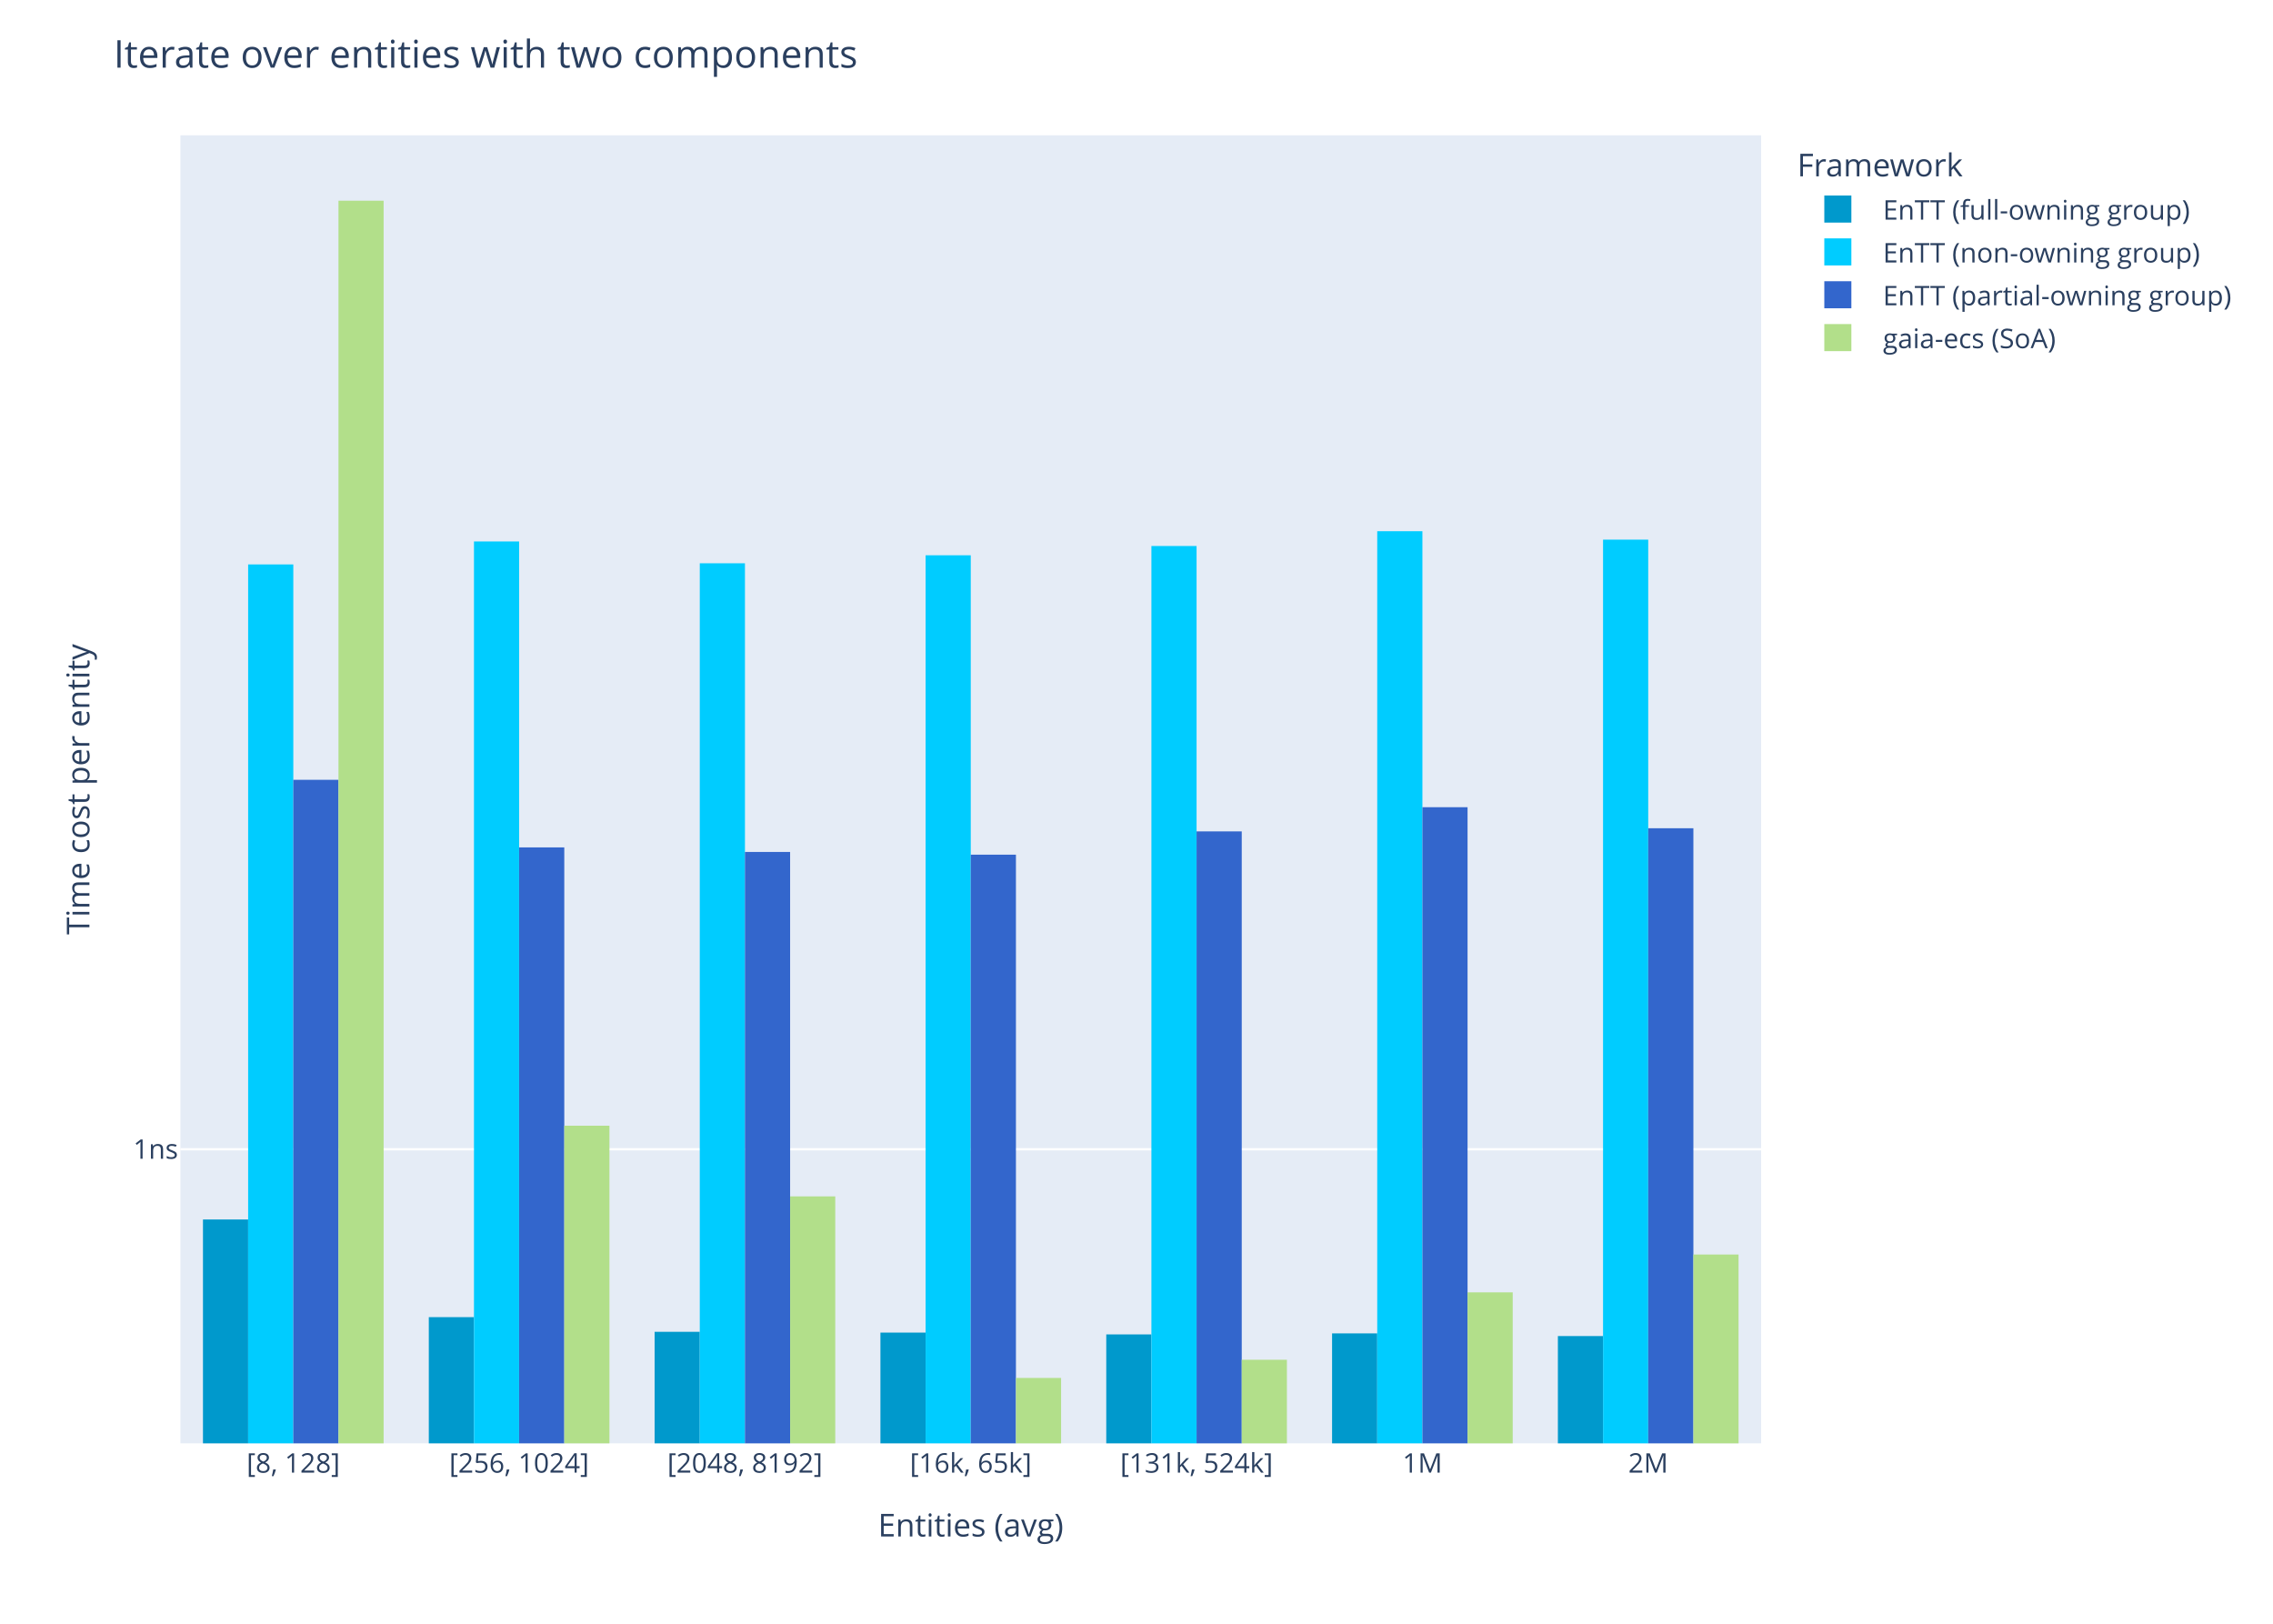
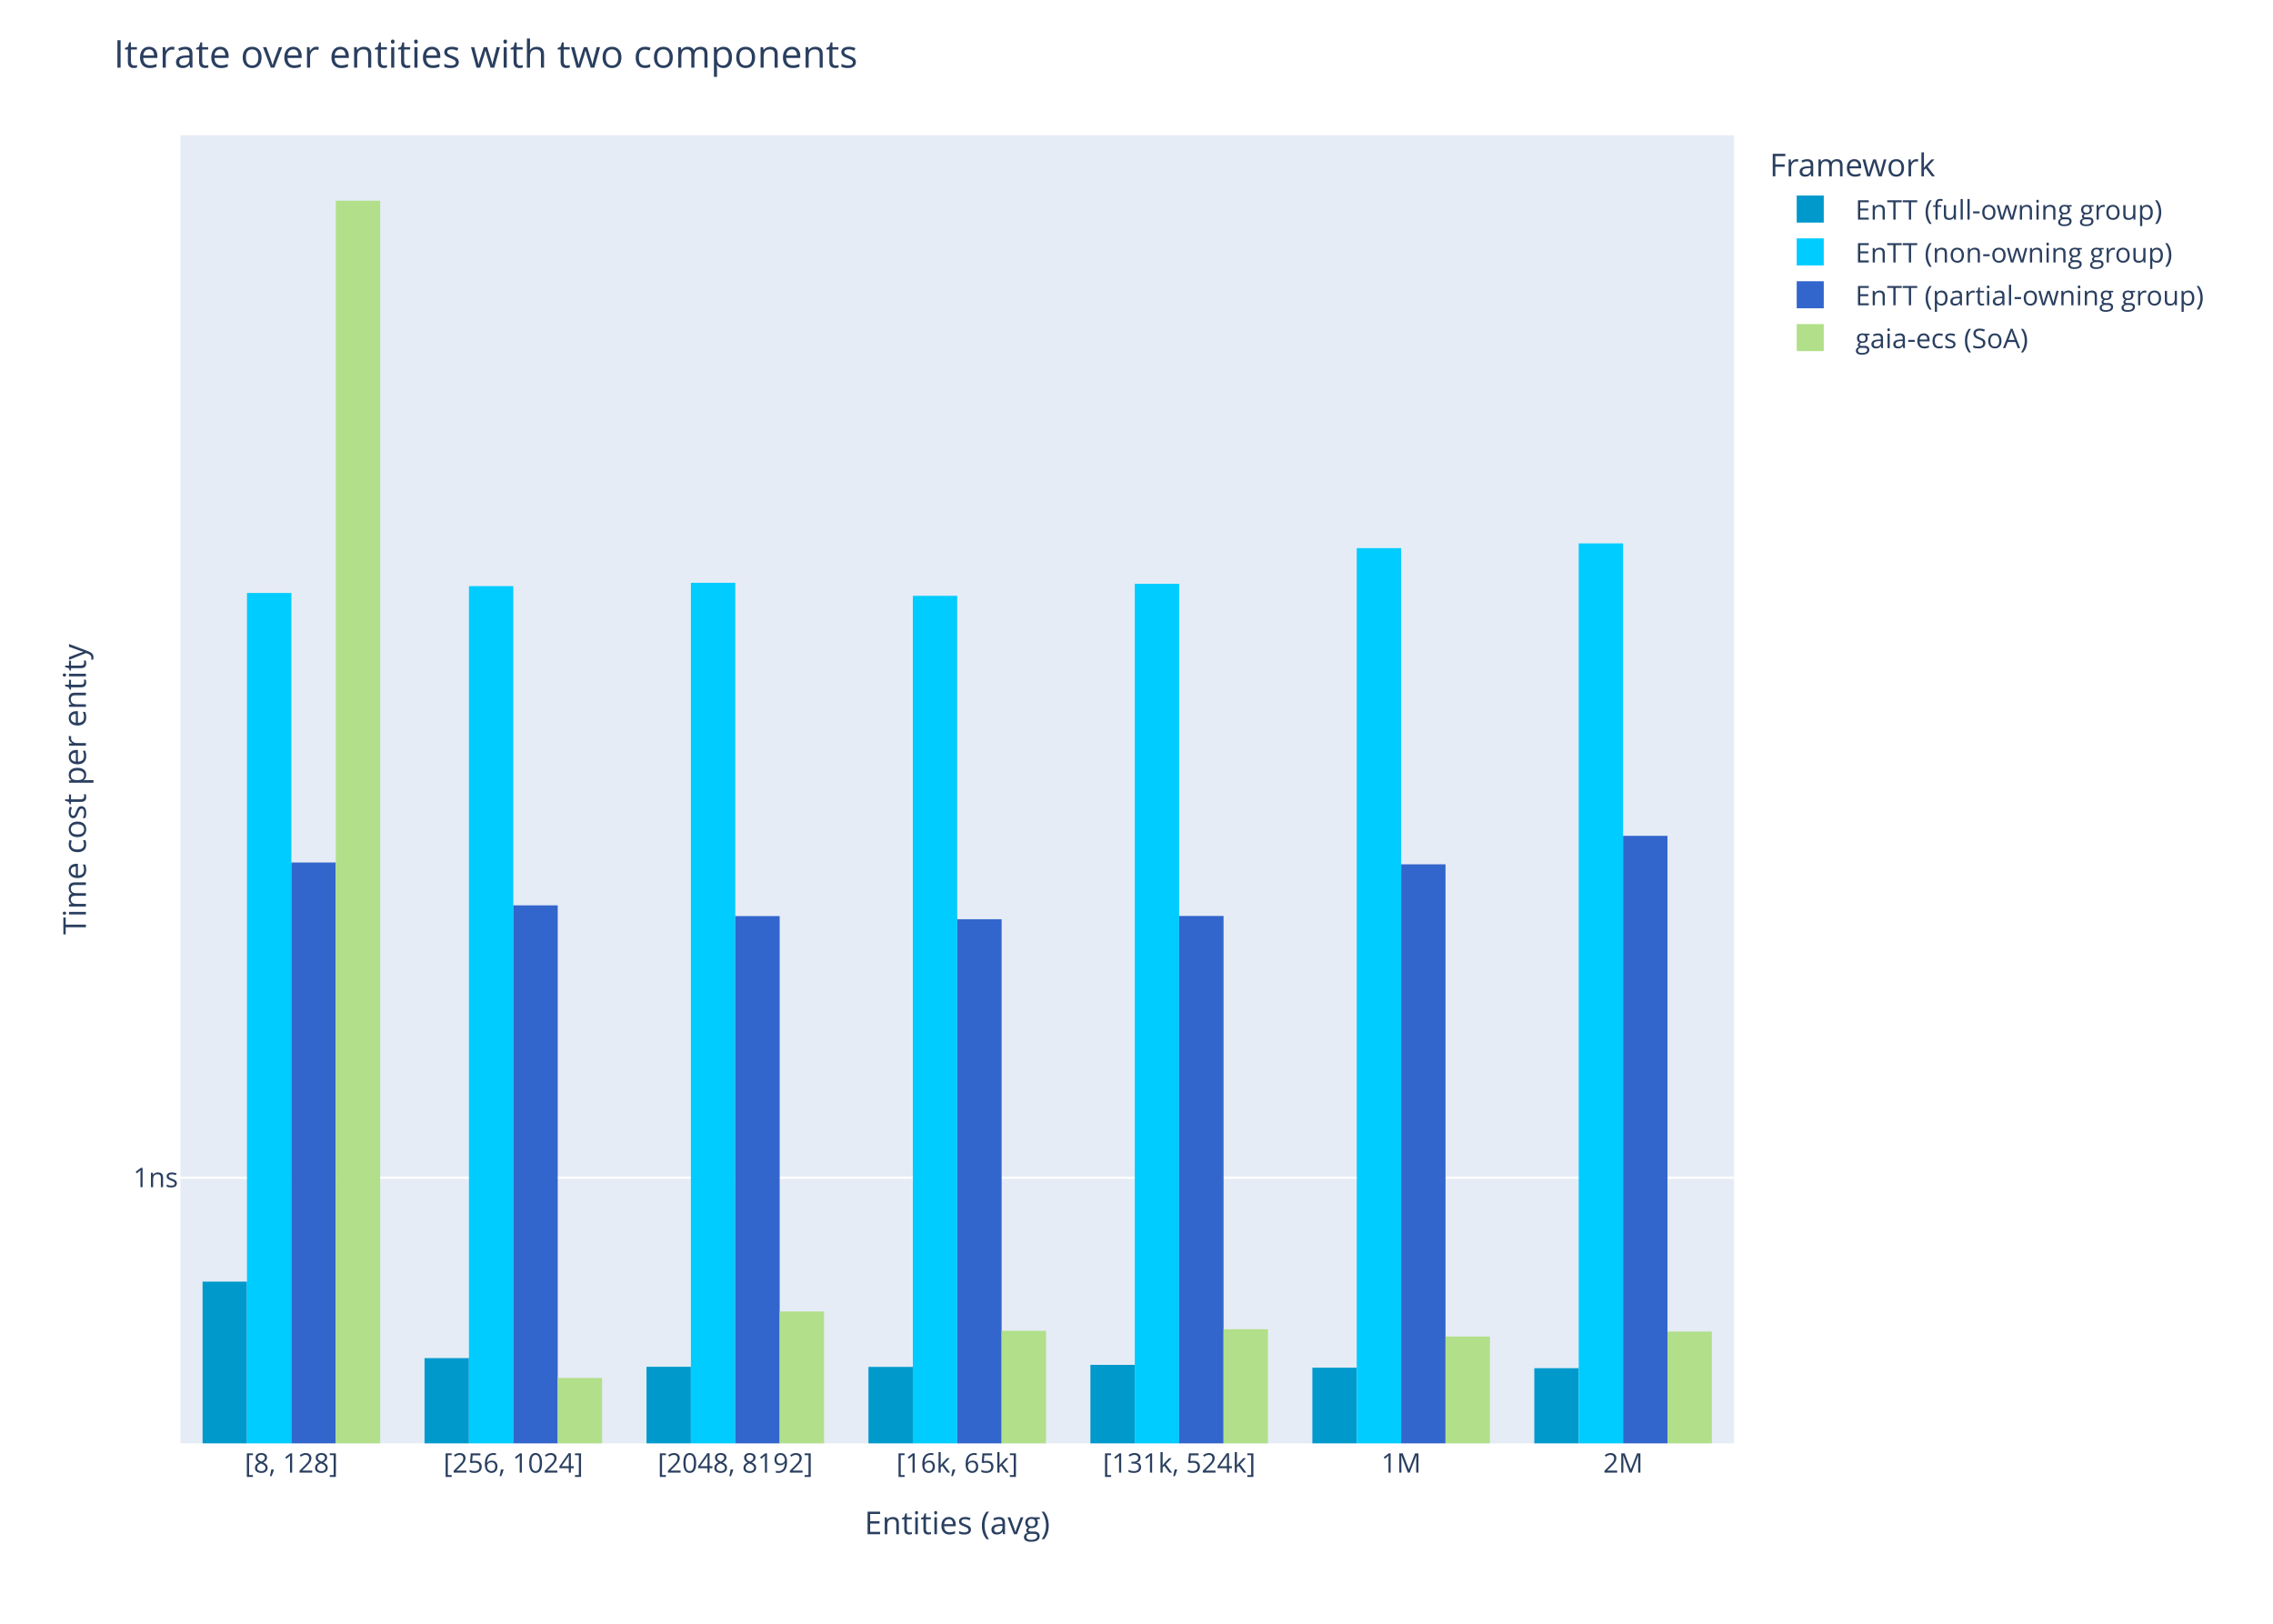
<svg xmlns="http://www.w3.org/2000/svg" class="main-svg" width="1008" height="720" style="" viewBox="0 0 1008 720">
  <rect x="0" y="0" width="1008" height="720" style="fill: rgb(255, 255, 255); fill-opacity: 1;" />
-   <defs id="defs-b5081a">
+   <defs id="defs-dd6b05">
    <g class="clips">
-       <clipPath id="clipb5081axyplot" class="plotclip">
-         <rect width="701" height="580" />
-       </clipPath>
-       <clipPath class="axesclip" id="clipb5081ax">
-         <rect x="80" y="0" width="701" height="720" />
-       </clipPath>
-       <clipPath class="axesclip" id="clipb5081ay">
+       <clipPath id="clipdd6b05xyplot" class="plotclip">
+         <rect width="689" height="580" />
+       </clipPath>
+       <clipPath class="axesclip" id="clipdd6b05x">
+         <rect x="80" y="0" width="689" height="720" />
+       </clipPath>
+       <clipPath class="axesclip" id="clipdd6b05y">
        <rect x="0" y="60" width="1008" height="580" />
      </clipPath>
-       <clipPath class="axesclip" id="clipb5081axy">
-         <rect x="80" y="60" width="701" height="580" />
+       <clipPath class="axesclip" id="clipdd6b05xy">
+         <rect x="80" y="60" width="689" height="580" />
      </clipPath>
    </g>
    <g class="gradients" />
    <g class="patterns" />
  </defs>
  <g class="bglayer">
-     <rect class="bg" x="80" y="60" width="701" height="580" style="fill: rgb(229, 236, 246); fill-opacity: 1; stroke-width: 0;" />
+     <rect class="bg" x="80" y="60" width="689" height="580" style="fill: rgb(229, 236, 246); fill-opacity: 1; stroke-width: 0;" />
  </g>
  <g class="layer-below">
    <g class="imagelayer" />
    <g class="shapelayer" />
  </g>
  <g class="cartesianlayer">
    <g class="subplot xy">
      <g class="layer-subplot">
        <g class="shapelayer" />
        <g class="imagelayer" />
      </g>
      <g class="minor-gridlayer">
        <g class="x" />
        <g class="y" />
      </g>
      <g class="gridlayer">
        <g class="x" />
        <g class="y">
-           <path class="ygrid crisp" transform="translate(0,509.61)" d="M80,0h701" style="stroke: rgb(255, 255, 255); stroke-opacity: 1; stroke-width: 1px;" />
+           <path class="ygrid crisp" transform="translate(0,522.22)" d="M80,0h689" style="stroke: rgb(255, 255, 255); stroke-opacity: 1; stroke-width: 1px;" />
        </g>
      </g>
      <g class="zerolinelayer" />
      <g class="layer-between">
        <g class="shapelayer" />
        <g class="imagelayer" />
      </g>
      <path class="xlines-below" />
      <path class="ylines-below" />
      <g class="overlines-below" />
      <g class="xaxislayer-below" />
      <g class="yaxislayer-below" />
      <g class="overaxes-below" />
      <g class="overplot">
-         <g class="xy" transform="translate(80,60)" clip-path="url(#clipb5081axyplot)">
+         <g class="xy" transform="translate(80,60)" clip-path="url(#clipdd6b05xyplot)">
          <g class="barlayer mlayer">
            <g class="trace bars" style="opacity: 1;">
              <g class="points">
                <g class="point">
-                   <path d="M10.01,6090V480.74H30.04V6090Z" style="vector-effect: none; opacity: 1; stroke-width: 0px; fill: rgb(0, 153, 204); fill-opacity: 1;" />
-                 </g>
-                 <g class="point">
-                   <path d="M110.16,6090V524.04H130.19V6090Z" style="vector-effect: none; opacity: 1; stroke-width: 0px; fill: rgb(0, 153, 204); fill-opacity: 1;" />
-                 </g>
-                 <g class="point">
-                   <path d="M210.3,6090V530.55H230.33V6090Z" style="vector-effect: none; opacity: 1; stroke-width: 0px; fill: rgb(0, 153, 204); fill-opacity: 1;" />
-                 </g>
-                 <g class="point">
-                   <path d="M310.44,6090V530.89H330.47V6090Z" style="vector-effect: none; opacity: 1; stroke-width: 0px; fill: rgb(0, 153, 204); fill-opacity: 1;" />
-                 </g>
-                 <g class="point">
-                   <path d="M410.59,6090V531.7H430.61V6090Z" style="vector-effect: none; opacity: 1; stroke-width: 0px; fill: rgb(0, 153, 204); fill-opacity: 1;" />
-                 </g>
-                 <g class="point">
-                   <path d="M510.73,6090V531.25H530.76V6090Z" style="vector-effect: none; opacity: 1; stroke-width: 0px; fill: rgb(0, 153, 204); fill-opacity: 1;" />
-                 </g>
-                 <g class="point">
-                   <path d="M610.87,6090V532.44H630.9V6090Z" style="vector-effect: none; opacity: 1; stroke-width: 0px; fill: rgb(0, 153, 204); fill-opacity: 1;" />
-                 </g>
-               </g>
-             </g>
-             <g class="trace bars" style="opacity: 1;">
-               <g class="points">
-                 <g class="point">
-                   <path d="M30.04,6090V190.28H50.07V6090Z" style="vector-effect: none; opacity: 1; stroke-width: 0px; fill: rgb(0, 204, 255); fill-opacity: 1;" />
-                 </g>
-                 <g class="point">
-                   <path d="M130.19,6090V180.09H150.21V6090Z" style="vector-effect: none; opacity: 1; stroke-width: 0px; fill: rgb(0, 204, 255); fill-opacity: 1;" />
-                 </g>
-                 <g class="point">
-                   <path d="M230.33,6090V189.78H250.36V6090Z" style="vector-effect: none; opacity: 1; stroke-width: 0px; fill: rgb(0, 204, 255); fill-opacity: 1;" />
-                 </g>
-                 <g class="point">
-                   <path d="M330.47,6090V186.23H350.5V6090Z" style="vector-effect: none; opacity: 1; stroke-width: 0px; fill: rgb(0, 204, 255); fill-opacity: 1;" />
-                 </g>
-                 <g class="point">
-                   <path d="M430.61,6090V182.11H450.64V6090Z" style="vector-effect: none; opacity: 1; stroke-width: 0px; fill: rgb(0, 204, 255); fill-opacity: 1;" />
-                 </g>
-                 <g class="point">
-                   <path d="M530.76,6090V175.55H550.79V6090Z" style="vector-effect: none; opacity: 1; stroke-width: 0px; fill: rgb(0, 204, 255); fill-opacity: 1;" />
-                 </g>
-                 <g class="point">
-                   <path d="M630.9,6090V179.29H650.93V6090Z" style="vector-effect: none; opacity: 1; stroke-width: 0px; fill: rgb(0, 204, 255); fill-opacity: 1;" />
-                 </g>
-               </g>
-             </g>
-             <g class="trace bars" style="opacity: 1;">
-               <g class="points">
-                 <g class="point">
-                   <path d="M50.07,6090V285.79H70.1V6090Z" style="vector-effect: none; opacity: 1; stroke-width: 0px; fill: rgb(51, 102, 204); fill-opacity: 1;" />
-                 </g>
-                 <g class="point">
-                   <path d="M150.21,6090V315.75H170.24V6090Z" style="vector-effect: none; opacity: 1; stroke-width: 0px; fill: rgb(51, 102, 204); fill-opacity: 1;" />
-                 </g>
-                 <g class="point">
-                   <path d="M250.36,6090V317.76H270.39V6090Z" style="vector-effect: none; opacity: 1; stroke-width: 0px; fill: rgb(51, 102, 204); fill-opacity: 1;" />
-                 </g>
-                 <g class="point">
-                   <path d="M350.5,6090V318.98H370.53V6090Z" style="vector-effect: none; opacity: 1; stroke-width: 0px; fill: rgb(51, 102, 204); fill-opacity: 1;" />
-                 </g>
-                 <g class="point">
-                   <path d="M450.64,6090V308.66H470.67V6090Z" style="vector-effect: none; opacity: 1; stroke-width: 0px; fill: rgb(51, 102, 204); fill-opacity: 1;" />
-                 </g>
-                 <g class="point">
-                   <path d="M550.79,6090V297.94H570.81V6090Z" style="vector-effect: none; opacity: 1; stroke-width: 0px; fill: rgb(51, 102, 204); fill-opacity: 1;" />
-                 </g>
-                 <g class="point">
-                   <path d="M650.93,6090V307.26H670.96V6090Z" style="vector-effect: none; opacity: 1; stroke-width: 0px; fill: rgb(51, 102, 204); fill-opacity: 1;" />
-                 </g>
-               </g>
-             </g>
-             <g class="trace bars" style="opacity: 1;">
-               <g class="points">
-                 <g class="point">
-                   <path d="M70.1,6090V29H90.13V6090Z" style="vector-effect: none; opacity: 1; stroke-width: 0px; fill: rgb(178, 223, 138); fill-opacity: 1;" />
-                 </g>
-                 <g class="point">
-                   <path d="M170.24,6090V439.15H190.27V6090Z" style="vector-effect: none; opacity: 1; stroke-width: 0px; fill: rgb(178, 223, 138); fill-opacity: 1;" />
-                 </g>
-                 <g class="point">
-                   <path d="M270.39,6090V470.5H290.41V6090Z" style="vector-effect: none; opacity: 1; stroke-width: 0px; fill: rgb(178, 223, 138); fill-opacity: 1;" />
-                 </g>
-                 <g class="point">
-                   <path d="M370.53,6090V551H390.56V6090Z" style="vector-effect: none; opacity: 1; stroke-width: 0px; fill: rgb(178, 223, 138); fill-opacity: 1;" />
-                 </g>
-                 <g class="point">
-                   <path d="M470.67,6090V542.94H490.7V6090Z" style="vector-effect: none; opacity: 1; stroke-width: 0px; fill: rgb(178, 223, 138); fill-opacity: 1;" />
-                 </g>
-                 <g class="point">
-                   <path d="M570.81,6090V513.06H590.84V6090Z" style="vector-effect: none; opacity: 1; stroke-width: 0px; fill: rgb(178, 223, 138); fill-opacity: 1;" />
-                 </g>
-                 <g class="point">
-                   <path d="M670.96,6090V496.29H690.99V6090Z" style="vector-effect: none; opacity: 1; stroke-width: 0px; fill: rgb(178, 223, 138); fill-opacity: 1;" />
+                   <path d="M9.84,6090V508.29H29.53V6090Z" style="vector-effect: none; opacity: 1; stroke-width: 0px; fill: rgb(0, 153, 204); fill-opacity: 1;" />
+                 </g>
+                 <g class="point">
+                   <path d="M108.27,6090V542.21H127.96V6090Z" style="vector-effect: none; opacity: 1; stroke-width: 0px; fill: rgb(0, 153, 204); fill-opacity: 1;" />
+                 </g>
+                 <g class="point">
+                   <path d="M206.7,6090V546.05H226.39V6090Z" style="vector-effect: none; opacity: 1; stroke-width: 0px; fill: rgb(0, 153, 204); fill-opacity: 1;" />
+                 </g>
+                 <g class="point">
+                   <path d="M305.13,6090V546.12H324.81V6090Z" style="vector-effect: none; opacity: 1; stroke-width: 0px; fill: rgb(0, 153, 204); fill-opacity: 1;" />
+                 </g>
+                 <g class="point">
+                   <path d="M403.56,6090V545.2H423.24V6090Z" style="vector-effect: none; opacity: 1; stroke-width: 0px; fill: rgb(0, 153, 204); fill-opacity: 1;" />
+                 </g>
+                 <g class="point">
+                   <path d="M501.99,6090V546.46H521.67V6090Z" style="vector-effect: none; opacity: 1; stroke-width: 0px; fill: rgb(0, 153, 204); fill-opacity: 1;" />
+                 </g>
+                 <g class="point">
+                   <path d="M600.41,6090V546.69H620.1V6090Z" style="vector-effect: none; opacity: 1; stroke-width: 0px; fill: rgb(0, 153, 204); fill-opacity: 1;" />
+                 </g>
+               </g>
+             </g>
+             <g class="trace bars" style="opacity: 1;">
+               <g class="points">
+                 <g class="point">
+                   <path d="M29.53,6090V202.94H49.21V6090Z" style="vector-effect: none; opacity: 1; stroke-width: 0px; fill: rgb(0, 204, 255); fill-opacity: 1;" />
+                 </g>
+                 <g class="point">
+                   <path d="M127.96,6090V199.89H147.64V6090Z" style="vector-effect: none; opacity: 1; stroke-width: 0px; fill: rgb(0, 204, 255); fill-opacity: 1;" />
+                 </g>
+                 <g class="point">
+                   <path d="M226.39,6090V198.43H246.07V6090Z" style="vector-effect: none; opacity: 1; stroke-width: 0px; fill: rgb(0, 204, 255); fill-opacity: 1;" />
+                 </g>
+                 <g class="point">
+                   <path d="M324.81,6090V204.2H344.5V6090Z" style="vector-effect: none; opacity: 1; stroke-width: 0px; fill: rgb(0, 204, 255); fill-opacity: 1;" />
+                 </g>
+                 <g class="point">
+                   <path d="M423.24,6090V198.86H442.93V6090Z" style="vector-effect: none; opacity: 1; stroke-width: 0px; fill: rgb(0, 204, 255); fill-opacity: 1;" />
+                 </g>
+                 <g class="point">
+                   <path d="M521.67,6090V183.05H541.36V6090Z" style="vector-effect: none; opacity: 1; stroke-width: 0px; fill: rgb(0, 204, 255); fill-opacity: 1;" />
+                 </g>
+                 <g class="point">
+                   <path d="M620.1,6090V180.96H639.79V6090Z" style="vector-effect: none; opacity: 1; stroke-width: 0px; fill: rgb(0, 204, 255); fill-opacity: 1;" />
+                 </g>
+               </g>
+             </g>
+             <g class="trace bars" style="opacity: 1;">
+               <g class="points">
+                 <g class="point">
+                   <path d="M49.21,6090V322.44H68.9V6090Z" style="vector-effect: none; opacity: 1; stroke-width: 0px; fill: rgb(51, 102, 204); fill-opacity: 1;" />
+                 </g>
+                 <g class="point">
+                   <path d="M147.64,6090V341.46H167.33V6090Z" style="vector-effect: none; opacity: 1; stroke-width: 0px; fill: rgb(51, 102, 204); fill-opacity: 1;" />
+                 </g>
+                 <g class="point">
+                   <path d="M246.07,6090V346.22H265.76V6090Z" style="vector-effect: none; opacity: 1; stroke-width: 0px; fill: rgb(51, 102, 204); fill-opacity: 1;" />
+                 </g>
+                 <g class="point">
+                   <path d="M344.5,6090V347.62H364.19V6090Z" style="vector-effect: none; opacity: 1; stroke-width: 0px; fill: rgb(51, 102, 204); fill-opacity: 1;" />
+                 </g>
+                 <g class="point">
+                   <path d="M442.93,6090V346.16H462.61V6090Z" style="vector-effect: none; opacity: 1; stroke-width: 0px; fill: rgb(51, 102, 204); fill-opacity: 1;" />
+                 </g>
+                 <g class="point">
+                   <path d="M541.36,6090V323.26H561.04V6090Z" style="vector-effect: none; opacity: 1; stroke-width: 0px; fill: rgb(51, 102, 204); fill-opacity: 1;" />
+                 </g>
+                 <g class="point">
+                   <path d="M639.79,6090V310.62H659.47V6090Z" style="vector-effect: none; opacity: 1; stroke-width: 0px; fill: rgb(51, 102, 204); fill-opacity: 1;" />
+                 </g>
+               </g>
+             </g>
+             <g class="trace bars" style="opacity: 1;">
+               <g class="points">
+                 <g class="point">
+                   <path d="M68.9,6090V29H88.59V6090Z" style="vector-effect: none; opacity: 1; stroke-width: 0px; fill: rgb(178, 223, 138); fill-opacity: 1;" />
+                 </g>
+                 <g class="point">
+                   <path d="M167.33,6090V551H187.01V6090Z" style="vector-effect: none; opacity: 1; stroke-width: 0px; fill: rgb(178, 223, 138); fill-opacity: 1;" />
+                 </g>
+                 <g class="point">
+                   <path d="M265.76,6090V521.52H285.44V6090Z" style="vector-effect: none; opacity: 1; stroke-width: 0px; fill: rgb(178, 223, 138); fill-opacity: 1;" />
+                 </g>
+                 <g class="point">
+                   <path d="M364.19,6090V530.11H383.87V6090Z" style="vector-effect: none; opacity: 1; stroke-width: 0px; fill: rgb(178, 223, 138); fill-opacity: 1;" />
+                 </g>
+                 <g class="point">
+                   <path d="M462.61,6090V529.39H482.3V6090Z" style="vector-effect: none; opacity: 1; stroke-width: 0px; fill: rgb(178, 223, 138); fill-opacity: 1;" />
+                 </g>
+                 <g class="point">
+                   <path d="M561.04,6090V532.64H580.73V6090Z" style="vector-effect: none; opacity: 1; stroke-width: 0px; fill: rgb(178, 223, 138); fill-opacity: 1;" />
+                 </g>
+                 <g class="point">
+                   <path d="M659.47,6090V530.44H679.16V6090Z" style="vector-effect: none; opacity: 1; stroke-width: 0px; fill: rgb(178, 223, 138); fill-opacity: 1;" />
                </g>
              </g>
            </g>
          </g>
        </g>
      </g>
      <path class="xlines-above crisp" d="M0,0" style="fill: none;" />
      <path class="ylines-above crisp" d="M0,0" style="fill: none;" />
      <g class="overlines-above" />
      <g class="xaxislayer-above">
        <g class="xtick">
-           <text text-anchor="middle" x="0" y="653" transform="translate(130.07,0)" style="font-family: 'Open Sans', verdana, arial, sans-serif; font-size: 12px; fill: rgb(42, 63, 95); fill-opacity: 1; white-space: pre; opacity: 1;">[8, 128]</text>
-         </g>
-         <g class="xtick">
-           <text text-anchor="middle" x="0" y="653" transform="translate(230.21,0)" style="font-family: 'Open Sans', verdana, arial, sans-serif; font-size: 12px; fill: rgb(42, 63, 95); fill-opacity: 1; white-space: pre; opacity: 1;">[256, 1024]</text>
-         </g>
-         <g class="xtick">
-           <text text-anchor="middle" x="0" y="653" transform="translate(330.36,0)" style="font-family: 'Open Sans', verdana, arial, sans-serif; font-size: 12px; fill: rgb(42, 63, 95); fill-opacity: 1; white-space: pre; opacity: 1;">[2048, 8192]</text>
-         </g>
-         <g class="xtick">
-           <text text-anchor="middle" x="0" y="653" transform="translate(430.5,0)" style="font-family: 'Open Sans', verdana, arial, sans-serif; font-size: 12px; fill: rgb(42, 63, 95); fill-opacity: 1; white-space: pre; opacity: 1;">[16k, 65k]</text>
-         </g>
-         <g class="xtick">
-           <text text-anchor="middle" x="0" y="653" transform="translate(530.64,0)" style="font-family: 'Open Sans', verdana, arial, sans-serif; font-size: 12px; fill: rgb(42, 63, 95); fill-opacity: 1; white-space: pre; opacity: 1;">[131k, 524k]</text>
-         </g>
-         <g class="xtick">
-           <text text-anchor="middle" x="0" y="653" transform="translate(630.79,0)" style="font-family: 'Open Sans', verdana, arial, sans-serif; font-size: 12px; fill: rgb(42, 63, 95); fill-opacity: 1; white-space: pre; opacity: 1;">1M</text>
-         </g>
-         <g class="xtick">
-           <text text-anchor="middle" x="0" y="653" transform="translate(730.93,0)" style="font-family: 'Open Sans', verdana, arial, sans-serif; font-size: 12px; fill: rgb(42, 63, 95); fill-opacity: 1; white-space: pre; opacity: 1;">2M</text>
+           <text text-anchor="middle" x="0" y="653" transform="translate(129.21,0)" style="font-family: 'Open Sans', verdana, arial, sans-serif; font-size: 12px; fill: rgb(42, 63, 95); fill-opacity: 1; white-space: pre; opacity: 1;">[8, 128]</text>
+         </g>
+         <g class="xtick">
+           <text text-anchor="middle" x="0" y="653" transform="translate(227.64,0)" style="font-family: 'Open Sans', verdana, arial, sans-serif; font-size: 12px; fill: rgb(42, 63, 95); fill-opacity: 1; white-space: pre; opacity: 1;">[256, 1024]</text>
+         </g>
+         <g class="xtick">
+           <text text-anchor="middle" x="0" y="653" transform="translate(326.07,0)" style="font-family: 'Open Sans', verdana, arial, sans-serif; font-size: 12px; fill: rgb(42, 63, 95); fill-opacity: 1; white-space: pre; opacity: 1;">[2048, 8192]</text>
+         </g>
+         <g class="xtick">
+           <text text-anchor="middle" x="0" y="653" transform="translate(424.5,0)" style="font-family: 'Open Sans', verdana, arial, sans-serif; font-size: 12px; fill: rgb(42, 63, 95); fill-opacity: 1; white-space: pre; opacity: 1;">[16k, 65k]</text>
+         </g>
+         <g class="xtick">
+           <text text-anchor="middle" x="0" y="653" transform="translate(522.93,0)" style="font-family: 'Open Sans', verdana, arial, sans-serif; font-size: 12px; fill: rgb(42, 63, 95); fill-opacity: 1; white-space: pre; opacity: 1;">[131k, 524k]</text>
+         </g>
+         <g class="xtick">
+           <text text-anchor="middle" x="0" y="653" transform="translate(621.36,0)" style="font-family: 'Open Sans', verdana, arial, sans-serif; font-size: 12px; fill: rgb(42, 63, 95); fill-opacity: 1; white-space: pre; opacity: 1;">1M</text>
+         </g>
+         <g class="xtick">
+           <text text-anchor="middle" x="0" y="653" transform="translate(719.79,0)" style="font-family: 'Open Sans', verdana, arial, sans-serif; font-size: 12px; fill: rgb(42, 63, 95); fill-opacity: 1; white-space: pre; opacity: 1;">2M</text>
        </g>
      </g>
      <g class="yaxislayer-above">
        <g class="ytick">
-           <text text-anchor="end" x="79" y="4.2" transform="translate(0,509.61)" style="font-family: 'Open Sans', verdana, arial, sans-serif; font-size: 12px; fill: rgb(42, 63, 95); fill-opacity: 1; white-space: pre; opacity: 1;">1ns</text>
+           <text text-anchor="end" x="79" y="4.2" transform="translate(0,522.22)" style="font-family: 'Open Sans', verdana, arial, sans-serif; font-size: 12px; fill: rgb(42, 63, 95); fill-opacity: 1; white-space: pre; opacity: 1;">1ns</text>
        </g>
      </g>
      <g class="overaxes-above" />
    </g>
  </g>
  <g class="polarlayer" />
  <g class="smithlayer" />
  <g class="ternarylayer" />
  <g class="geolayer" />
  <g class="funnelarealayer" />
  <g class="pielayer" />
  <g class="iciclelayer" />
  <g class="treemaplayer" />
  <g class="sunburstlayer" />
  <g class="glimages" />
-   <defs id="topdefs-b5081a">
+   <defs id="topdefs-dd6b05">
    <g class="clips" />
-     <clipPath id="legendb5081a">
-       <rect width="201" height="105" x="0" y="0" />
+     <clipPath id="legenddd6b05">
+       <rect width="213" height="105" x="0" y="0" />
    </clipPath>
  </defs>
  <g class="layer-above">
    <g class="imagelayer" />
    <g class="shapelayer" />
  </g>
  <g class="infolayer">
-     <g class="legend" pointer-events="all" transform="translate(795.02,60)">
-       <rect class="bg" shape-rendering="crispEdges" width="201" height="105" x="0" y="0" style="stroke: rgb(68, 68, 68); stroke-opacity: 1; fill: rgb(255, 255, 255); fill-opacity: 1; stroke-width: 0px;" />
-       <g class="scrollbox" transform="" clip-path="url(#legendb5081a)">
+     <g class="legend" pointer-events="all" transform="translate(782.78,60)">
+       <rect class="bg" shape-rendering="crispEdges" width="213" height="105" x="0" y="0" style="stroke: rgb(68, 68, 68); stroke-opacity: 1; fill: rgb(255, 255, 255); fill-opacity: 1; stroke-width: 0px;" />
+       <g class="scrollbox" transform="" clip-path="url(#legenddd6b05)">
        <text class="legendtitletext" text-anchor="start" x="2" y="18.2" style="font-family: 'Open Sans', verdana, arial, sans-serif; font-size: 14px; fill: rgb(42, 63, 95); fill-opacity: 1; white-space: pre;">Framework</text>
        <g class="groups" transform="">
          <g class="traces" transform="translate(0,32.7)" style="opacity: 1;">
            <text class="legendtext" text-anchor="start" x="40" y="4.68" style="font-family: 'Open Sans', verdana, arial, sans-serif; font-size: 12px; fill: rgb(42, 63, 95); fill-opacity: 1; white-space: pre;">EnTT (full-owning group)</text>
            <g class="layers" style="opacity: 1;">
              <g class="legendfill" />
              <g class="legendlines" />
              <g class="legendsymbols">
                <g class="legendpoints">
                  <path class="legendundefined" d="M6,6H-6V-6H6Z" transform="translate(20,0)" style="stroke-width: 0px; fill: rgb(0, 153, 204); fill-opacity: 1;" />
                </g>
              </g>
            </g>
-             <rect class="legendtoggle" x="0" y="-9.5" width="195.234" height="19" style="fill: rgb(0, 0, 0); fill-opacity: 0;" />
+             <rect class="legendtoggle" x="0" y="-9.5" width="207.984" height="19" style="fill: rgb(0, 0, 0); fill-opacity: 0;" />
          </g>
        </g>
        <g class="groups" transform="">
          <g class="traces" transform="translate(0,51.7)" style="opacity: 1;">
            <text class="legendtext" text-anchor="start" x="40" y="4.68" style="font-family: 'Open Sans', verdana, arial, sans-serif; font-size: 12px; fill: rgb(42, 63, 95); fill-opacity: 1; white-space: pre;">EnTT (non-owning group)</text>
            <g class="layers" style="opacity: 1;">
              <g class="legendfill" />
              <g class="legendlines" />
              <g class="legendsymbols">
                <g class="legendpoints">
                  <path class="legendundefined" d="M6,6H-6V-6H6Z" transform="translate(20,0)" style="stroke-width: 0px; fill: rgb(0, 204, 255); fill-opacity: 1;" />
                </g>
              </g>
            </g>
-             <rect class="legendtoggle" x="0" y="-9.5" width="195.234" height="19" style="fill: rgb(0, 0, 0); fill-opacity: 0;" />
+             <rect class="legendtoggle" x="0" y="-9.5" width="207.984" height="19" style="fill: rgb(0, 0, 0); fill-opacity: 0;" />
          </g>
        </g>
        <g class="groups" transform="">
          <g class="traces" transform="translate(0,70.7)" style="opacity: 1;">
            <text class="legendtext" text-anchor="start" x="40" y="4.68" style="font-family: 'Open Sans', verdana, arial, sans-serif; font-size: 12px; fill: rgb(42, 63, 95); fill-opacity: 1; white-space: pre;">EnTT (partial-owning group)</text>
            <g class="layers" style="opacity: 1;">
              <g class="legendfill" />
              <g class="legendlines" />
              <g class="legendsymbols">
                <g class="legendpoints">
                  <path class="legendundefined" d="M6,6H-6V-6H6Z" transform="translate(20,0)" style="stroke-width: 0px; fill: rgb(51, 102, 204); fill-opacity: 1;" />
                </g>
              </g>
            </g>
-             <rect class="legendtoggle" x="0" y="-9.5" width="195.234" height="19" style="fill: rgb(0, 0, 0); fill-opacity: 0;" />
+             <rect class="legendtoggle" x="0" y="-9.5" width="207.984" height="19" style="fill: rgb(0, 0, 0); fill-opacity: 0;" />
          </g>
        </g>
        <g class="groups" transform="">
          <g class="traces" transform="translate(0,89.7)" style="opacity: 1;">
            <text class="legendtext" text-anchor="start" x="40" y="4.68" style="font-family: 'Open Sans', verdana, arial, sans-serif; font-size: 12px; fill: rgb(42, 63, 95); fill-opacity: 1; white-space: pre;">gaia-ecs (SoA)</text>
            <g class="layers" style="opacity: 1;">
              <g class="legendfill" />
              <g class="legendlines" />
              <g class="legendsymbols">
                <g class="legendpoints">
                  <path class="legendundefined" d="M6,6H-6V-6H6Z" transform="translate(20,0)" style="stroke-width: 0px; fill: rgb(178, 223, 138); fill-opacity: 1;" />
                </g>
              </g>
            </g>
-             <rect class="legendtoggle" x="0" y="-9.5" width="195.234" height="19" style="fill: rgb(0, 0, 0); fill-opacity: 0;" />
+             <rect class="legendtoggle" x="0" y="-9.5" width="207.984" height="19" style="fill: rgb(0, 0, 0); fill-opacity: 0;" />
          </g>
        </g>
      </g>
      <rect class="scrollbar" rx="20" ry="3" width="0" height="0" x="0" y="0" style="fill: rgb(128, 139, 164); fill-opacity: 1;" />
    </g>
    <g class="g-gtitle">
      <text class="gtitle" x="50.4" y="30" text-anchor="start" dy="0em" style="opacity: 1; font-family: 'Open Sans', verdana, arial, sans-serif; font-size: 17px; fill: rgb(42, 63, 95); fill-opacity: 1; white-space: pre;">Iterate over entities with two components</text>
    </g>
    <g class="g-xtitle">
-       <text class="xtitle" x="430.5" y="681.3" text-anchor="middle" style="opacity: 1; font-family: 'Open Sans', verdana, arial, sans-serif; font-size: 14px; fill: rgb(42, 63, 95); fill-opacity: 1; white-space: pre;">Entities (avg)</text>
+       <text class="xtitle" x="424.5" y="680.3" text-anchor="middle" style="opacity: 1; font-family: 'Open Sans', verdana, arial, sans-serif; font-size: 14px; fill: rgb(42, 63, 95); fill-opacity: 1; white-space: pre;">Entities (avg)</text>
    </g>
    <g class="g-ytitle">
-       <text class="ytitle" transform="rotate(-90,39.64688,350)" x="39.647" y="350" text-anchor="middle" style="opacity: 1; font-family: 'Open Sans', verdana, arial, sans-serif; font-size: 14px; fill: rgb(42, 63, 95); fill-opacity: 1; white-space: pre;">Time cost per entity</text>
+       <text class="ytitle" transform="rotate(-90,38.1,350)" x="38.1" y="350" text-anchor="middle" style="opacity: 1; font-family: 'Open Sans', verdana, arial, sans-serif; font-size: 14px; fill: rgb(42, 63, 95); fill-opacity: 1; white-space: pre;">Time cost per entity</text>
    </g>
  </g>
</svg>
